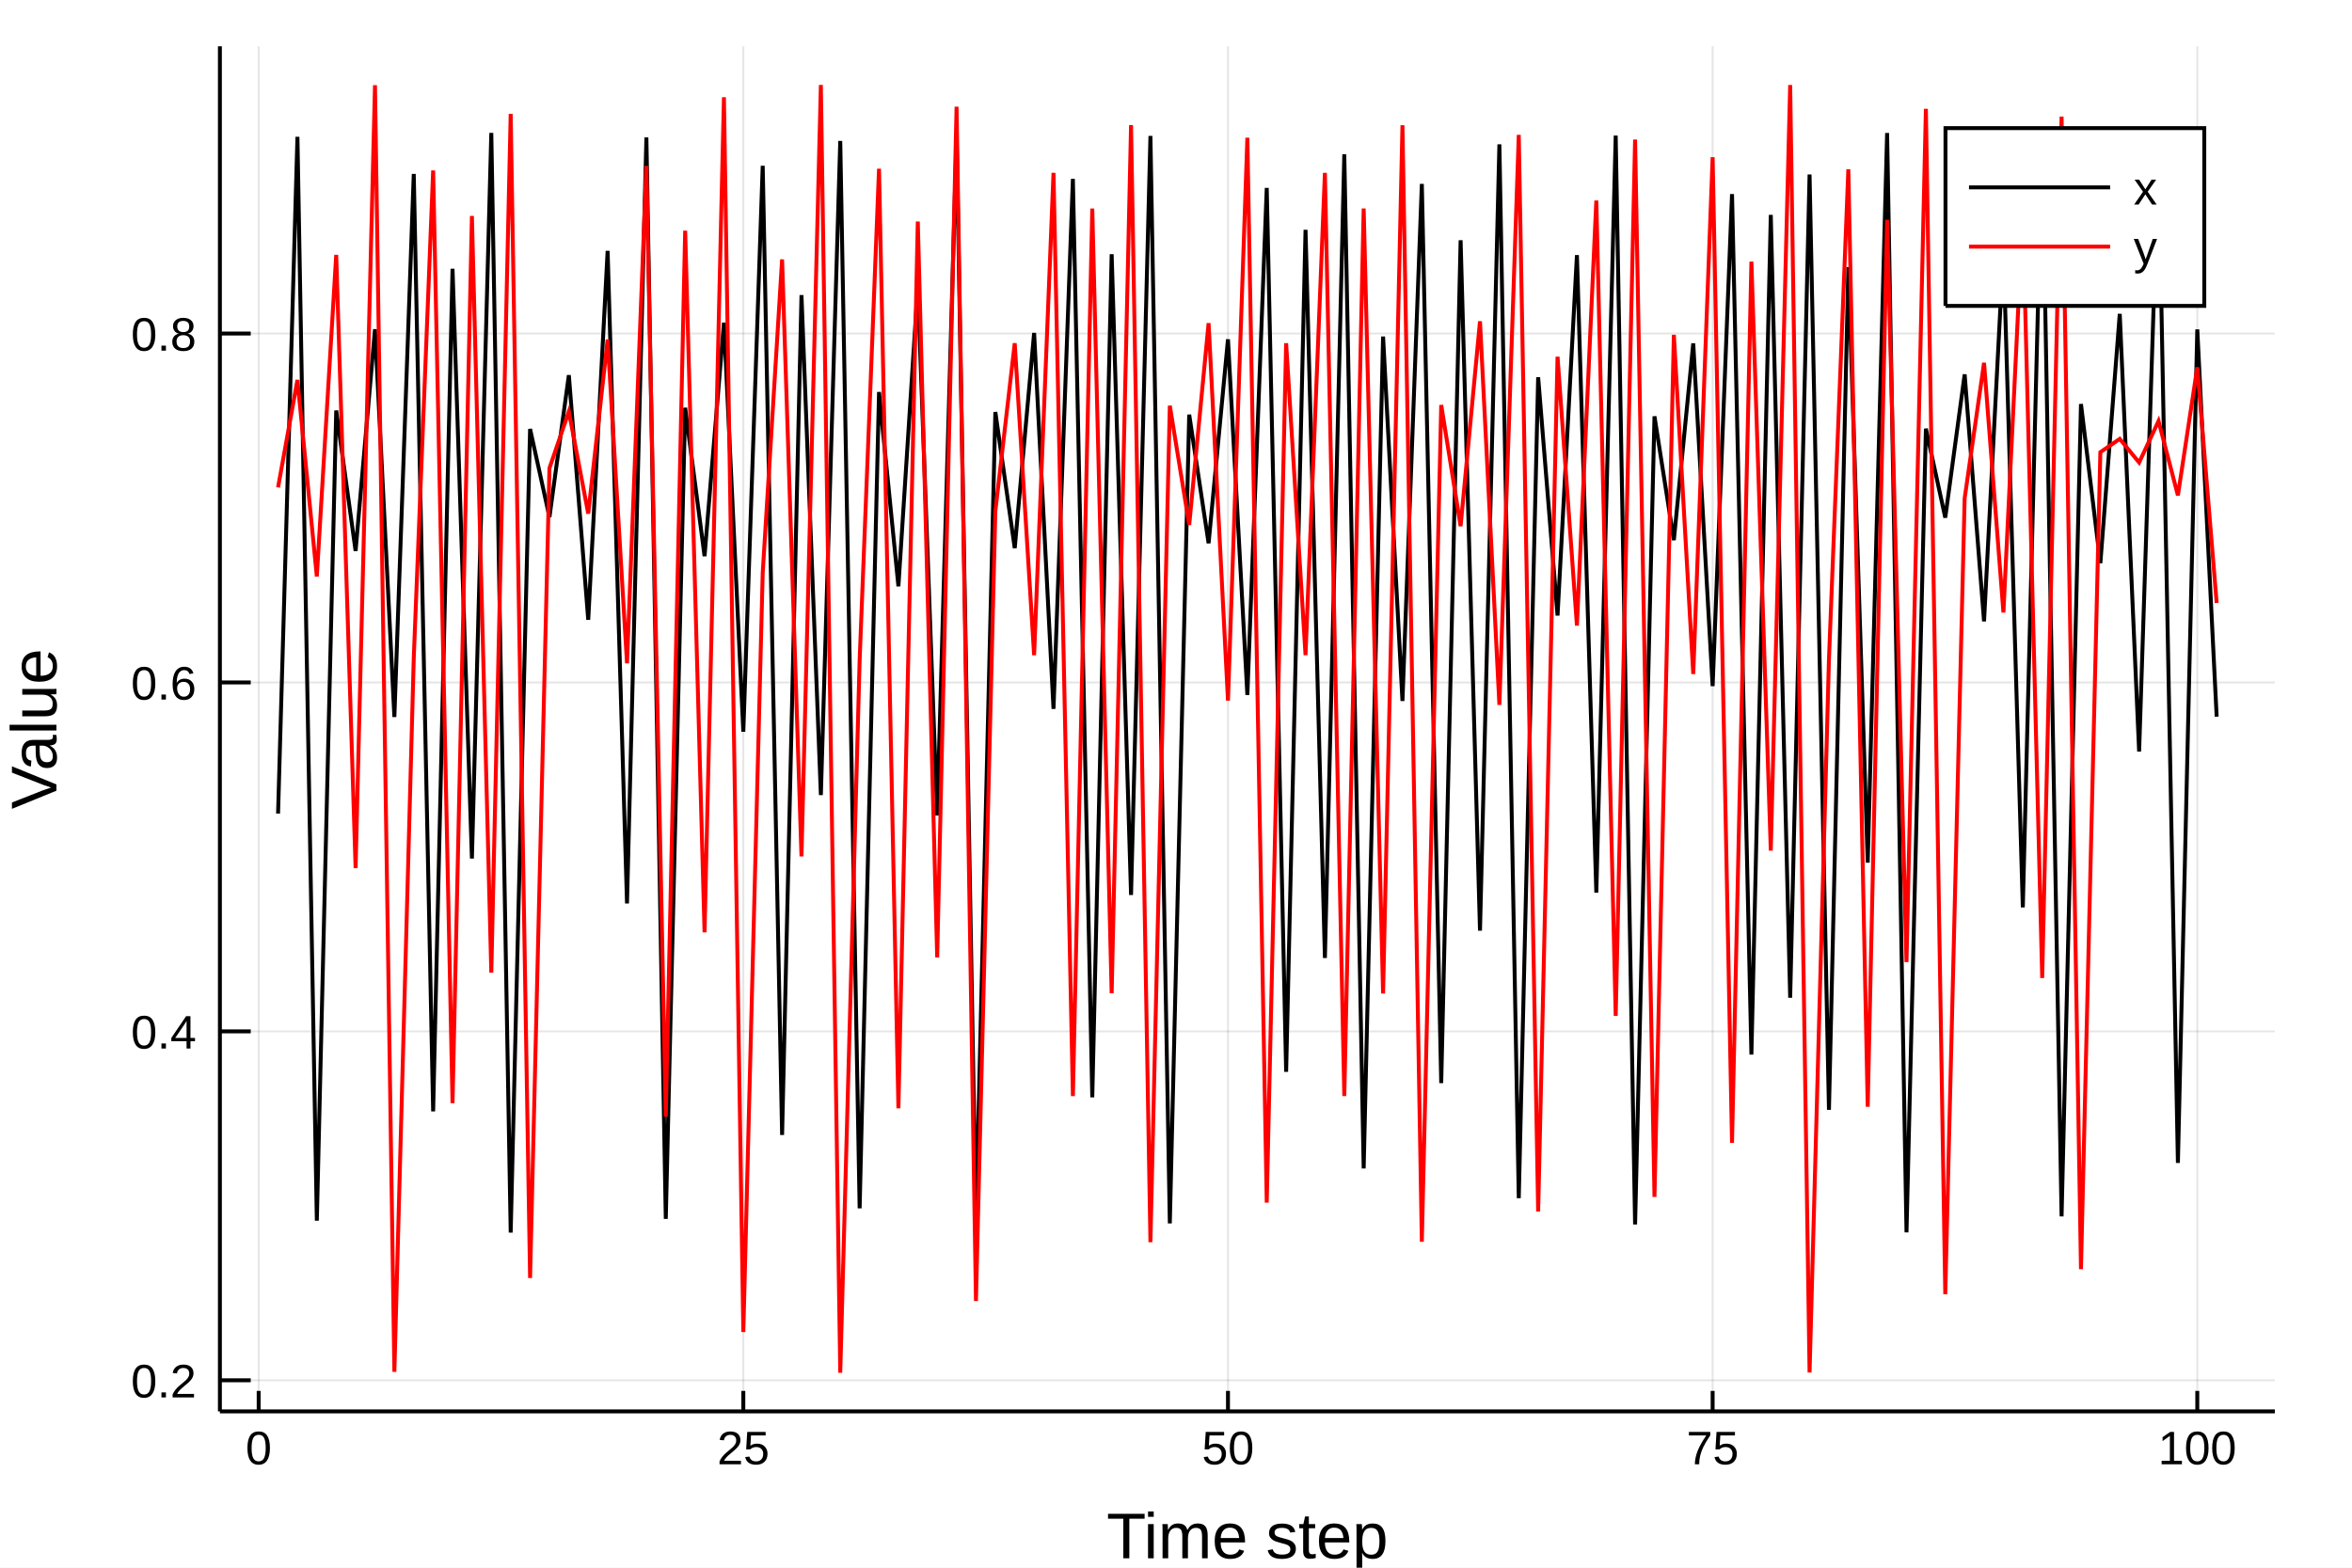
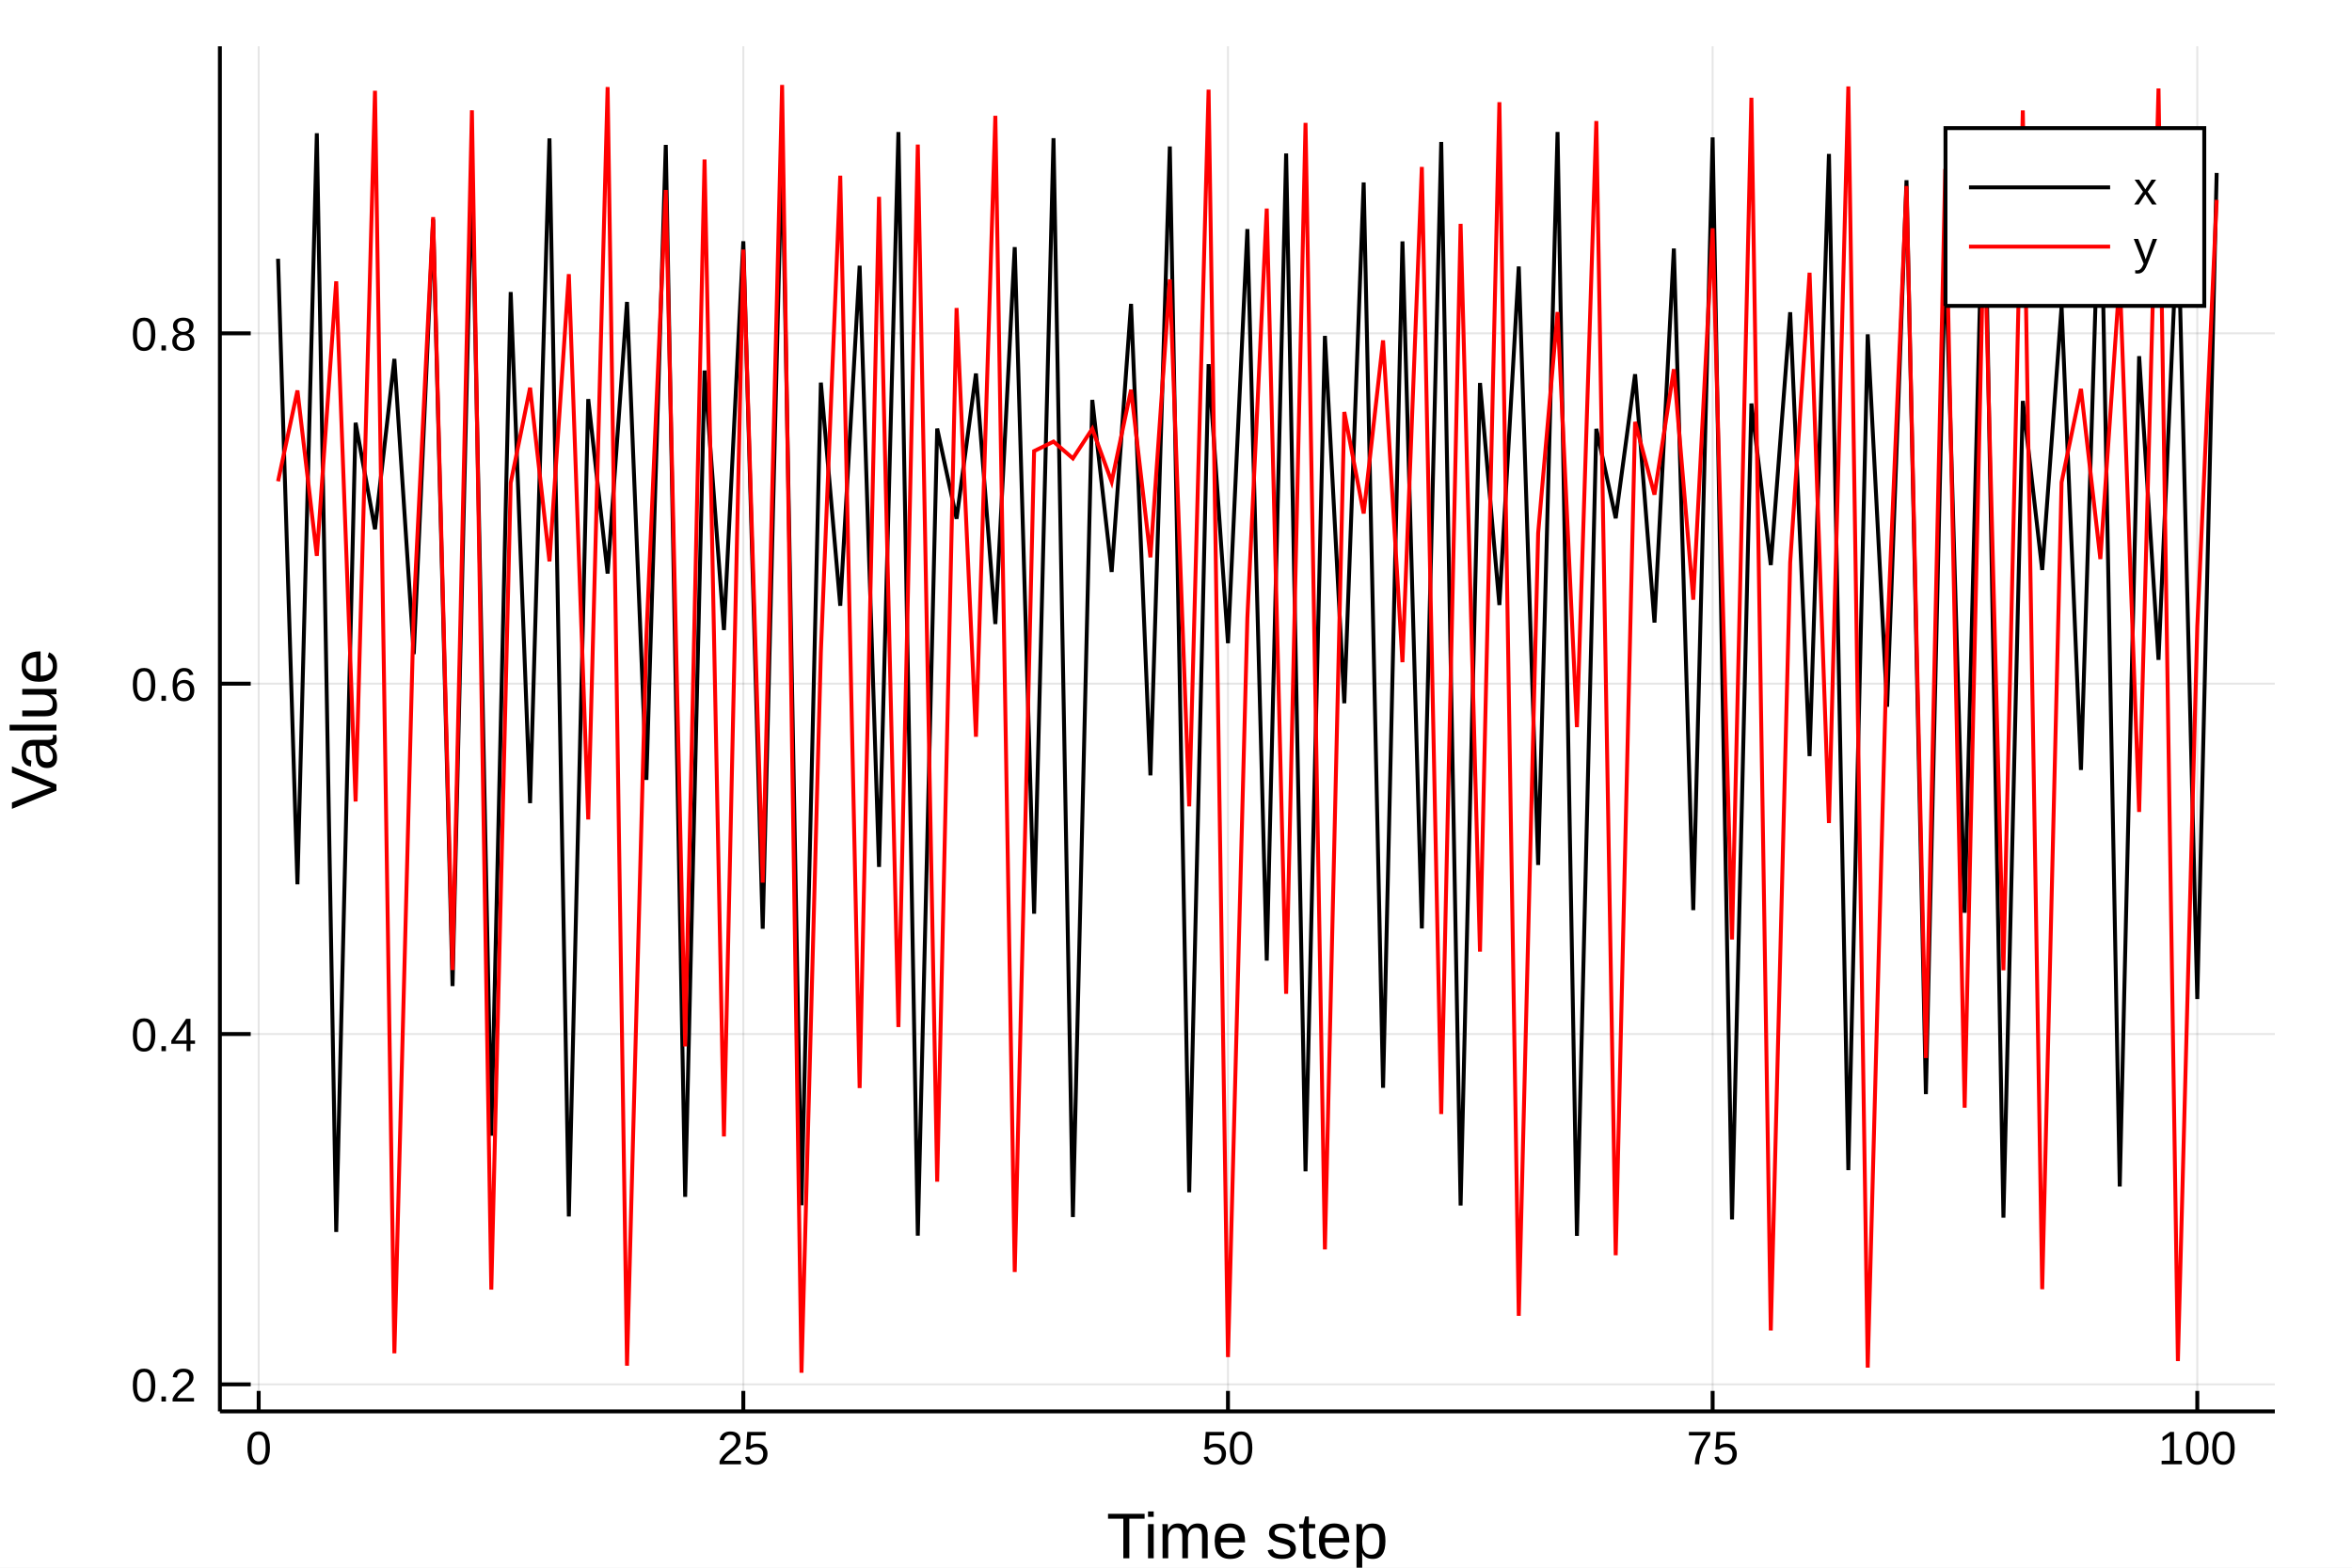
<svg xmlns="http://www.w3.org/2000/svg" width="600" height="400" viewBox="0 0 2400 1600">
  <defs>
-     <clipPath id="clip6400">
+     <clipPath id="clip5900">
      <rect x="0" y="0" width="2400" height="1600" />
    </clipPath>
  </defs>
-   <path clip-path="url(#clip6400)" d=" M0 1600 L2400 1600 L2400 0 L0 0  Z   " fill="#ffffff" fill-rule="evenodd" fill-opacity="1" />
+   <path clip-path="url(#clip5900)" d=" M0 1600 L2400 1600 L2400 0 L0 0  Z   " fill="#ffffff" fill-rule="evenodd" fill-opacity="1" />
  <defs>
-     <clipPath id="clip6401">
+     <clipPath id="clip5901">
      <rect x="480" y="0" width="1681" height="1600" />
    </clipPath>
  </defs>
-   <path clip-path="url(#clip6400)" d=" M224.386 1440.48 L2321.26 1440.48 L2321.26 47.244 L224.386 47.244  Z   " fill="#ffffff" fill-rule="evenodd" fill-opacity="1" />
+   <path clip-path="url(#clip5900)" d=" M224.386 1440.48 L2321.26 1440.48 L2321.26 47.244 L224.386 47.244  Z   " fill="#ffffff" fill-rule="evenodd" fill-opacity="1" />
  <defs>
-     <clipPath id="clip6402">
+     <clipPath id="clip5902">
      <rect x="224" y="47" width="2098" height="1394" />
    </clipPath>
  </defs>
-   <polyline clip-path="url(#clip6402)" style="stroke:#000000; stroke-width:2; stroke-opacity:0.1; fill:none" points="   263.95,1440.48 263.95,47.244    " />
-   <polyline clip-path="url(#clip6402)" style="stroke:#000000; stroke-width:2; stroke-opacity:0.1; fill:none" points="   758.495,1440.48 758.495,47.244    " />
-   <polyline clip-path="url(#clip6402)" style="stroke:#000000; stroke-width:2; stroke-opacity:0.1; fill:none" points="   1253.04,1440.48 1253.04,47.244    " />
-   <polyline clip-path="url(#clip6402)" style="stroke:#000000; stroke-width:2; stroke-opacity:0.1; fill:none" points="   1747.59,1440.48 1747.59,47.244    " />
-   <polyline clip-path="url(#clip6402)" style="stroke:#000000; stroke-width:2; stroke-opacity:0.1; fill:none" points="   2242.13,1440.48 2242.13,47.244    " />
-   <polyline clip-path="url(#clip6402)" style="stroke:#000000; stroke-width:2; stroke-opacity:0.1; fill:none" points="   224.386,1408.73 2321.26,1408.73    " />
-   <polyline clip-path="url(#clip6402)" style="stroke:#000000; stroke-width:2; stroke-opacity:0.1; fill:none" points="   224.386,1052.62 2321.26,1052.62    " />
-   <polyline clip-path="url(#clip6402)" style="stroke:#000000; stroke-width:2; stroke-opacity:0.1; fill:none" points="   224.386,696.511 2321.26,696.511    " />
-   <polyline clip-path="url(#clip6402)" style="stroke:#000000; stroke-width:2; stroke-opacity:0.1; fill:none" points="   224.386,340.402 2321.26,340.402    " />
-   <polyline clip-path="url(#clip6400)" style="stroke:#000000; stroke-width:4; stroke-opacity:1; fill:none" points="   224.386,1440.48 2321.26,1440.48    " />
-   <polyline clip-path="url(#clip6400)" style="stroke:#000000; stroke-width:4; stroke-opacity:1; fill:none" points="   224.386,1440.48 224.386,47.244    " />
-   <polyline clip-path="url(#clip6400)" style="stroke:#000000; stroke-width:4; stroke-opacity:1; fill:none" points="   263.95,1440.48 263.95,1419.58    " />
-   <polyline clip-path="url(#clip6400)" style="stroke:#000000; stroke-width:4; stroke-opacity:1; fill:none" points="   758.495,1440.48 758.495,1419.58    " />
-   <polyline clip-path="url(#clip6400)" style="stroke:#000000; stroke-width:4; stroke-opacity:1; fill:none" points="   1253.04,1440.48 1253.04,1419.58    " />
-   <polyline clip-path="url(#clip6400)" style="stroke:#000000; stroke-width:4; stroke-opacity:1; fill:none" points="   1747.59,1440.48 1747.59,1419.58    " />
-   <polyline clip-path="url(#clip6400)" style="stroke:#000000; stroke-width:4; stroke-opacity:1; fill:none" points="   2242.13,1440.48 2242.13,1419.58    " />
-   <polyline clip-path="url(#clip6400)" style="stroke:#000000; stroke-width:4; stroke-opacity:1; fill:none" points="   224.386,1408.73 255.839,1408.73    " />
-   <polyline clip-path="url(#clip6400)" style="stroke:#000000; stroke-width:4; stroke-opacity:1; fill:none" points="   224.386,1052.62 255.839,1052.62    " />
-   <polyline clip-path="url(#clip6400)" style="stroke:#000000; stroke-width:4; stroke-opacity:1; fill:none" points="   224.386,696.511 255.839,696.511    " />
-   <polyline clip-path="url(#clip6400)" style="stroke:#000000; stroke-width:4; stroke-opacity:1; fill:none" points="   224.386,340.402 255.839,340.402    " />
-   <g clip-path="url(#clip6400)">
+   <polyline clip-path="url(#clip5902)" style="stroke:#000000; stroke-width:2; stroke-opacity:0.1; fill:none" points="   263.95,1440.48 263.95,47.244    " />
+   <polyline clip-path="url(#clip5902)" style="stroke:#000000; stroke-width:2; stroke-opacity:0.1; fill:none" points="   758.495,1440.48 758.495,47.244    " />
+   <polyline clip-path="url(#clip5902)" style="stroke:#000000; stroke-width:2; stroke-opacity:0.1; fill:none" points="   1253.04,1440.48 1253.04,47.244    " />
+   <polyline clip-path="url(#clip5902)" style="stroke:#000000; stroke-width:2; stroke-opacity:0.1; fill:none" points="   1747.59,1440.48 1747.59,47.244    " />
+   <polyline clip-path="url(#clip5902)" style="stroke:#000000; stroke-width:2; stroke-opacity:0.1; fill:none" points="   2242.13,1440.48 2242.13,47.244    " />
+   <polyline clip-path="url(#clip5902)" style="stroke:#000000; stroke-width:2; stroke-opacity:0.1; fill:none" points="   224.386,1412.9 2321.26,1412.9    " />
+   <polyline clip-path="url(#clip5902)" style="stroke:#000000; stroke-width:2; stroke-opacity:0.1; fill:none" points="   224.386,1055.34 2321.26,1055.34    " />
+   <polyline clip-path="url(#clip5902)" style="stroke:#000000; stroke-width:2; stroke-opacity:0.1; fill:none" points="   224.386,697.767 2321.26,697.767    " />
+   <polyline clip-path="url(#clip5902)" style="stroke:#000000; stroke-width:2; stroke-opacity:0.1; fill:none" points="   224.386,340.199 2321.26,340.199    " />
+   <polyline clip-path="url(#clip5900)" style="stroke:#000000; stroke-width:4; stroke-opacity:1; fill:none" points="   224.386,1440.48 2321.26,1440.48    " />
+   <polyline clip-path="url(#clip5900)" style="stroke:#000000; stroke-width:4; stroke-opacity:1; fill:none" points="   224.386,1440.48 224.386,47.244    " />
+   <polyline clip-path="url(#clip5900)" style="stroke:#000000; stroke-width:4; stroke-opacity:1; fill:none" points="   263.95,1440.48 263.95,1419.58    " />
+   <polyline clip-path="url(#clip5900)" style="stroke:#000000; stroke-width:4; stroke-opacity:1; fill:none" points="   758.495,1440.48 758.495,1419.58    " />
+   <polyline clip-path="url(#clip5900)" style="stroke:#000000; stroke-width:4; stroke-opacity:1; fill:none" points="   1253.04,1440.48 1253.04,1419.58    " />
+   <polyline clip-path="url(#clip5900)" style="stroke:#000000; stroke-width:4; stroke-opacity:1; fill:none" points="   1747.59,1440.48 1747.59,1419.58    " />
+   <polyline clip-path="url(#clip5900)" style="stroke:#000000; stroke-width:4; stroke-opacity:1; fill:none" points="   2242.13,1440.48 2242.13,1419.58    " />
+   <polyline clip-path="url(#clip5900)" style="stroke:#000000; stroke-width:4; stroke-opacity:1; fill:none" points="   224.386,1412.9 255.839,1412.9    " />
+   <polyline clip-path="url(#clip5900)" style="stroke:#000000; stroke-width:4; stroke-opacity:1; fill:none" points="   224.386,1055.34 255.839,1055.34    " />
+   <polyline clip-path="url(#clip5900)" style="stroke:#000000; stroke-width:4; stroke-opacity:1; fill:none" points="   224.386,697.767 255.839,697.767    " />
+   <polyline clip-path="url(#clip5900)" style="stroke:#000000; stroke-width:4; stroke-opacity:1; fill:none" points="   224.386,340.199 255.839,340.199    " />
+   <g clip-path="url(#clip5900)">
    <text style="fill:#000000; fill-opacity:1; font-family:Arial,Helvetica Neue,Helvetica,sans-serif; font-size:48px; text-anchor:middle;" transform="rotate(0, 263.95, 1494.48)" x="263.95" y="1494.48">0</text>
  </g>
-   <g clip-path="url(#clip6400)">
+   <g clip-path="url(#clip5900)">
    <text style="fill:#000000; fill-opacity:1; font-family:Arial,Helvetica Neue,Helvetica,sans-serif; font-size:48px; text-anchor:middle;" transform="rotate(0, 758.495, 1494.48)" x="758.495" y="1494.48">25</text>
  </g>
-   <g clip-path="url(#clip6400)">
+   <g clip-path="url(#clip5900)">
    <text style="fill:#000000; fill-opacity:1; font-family:Arial,Helvetica Neue,Helvetica,sans-serif; font-size:48px; text-anchor:middle;" transform="rotate(0, 1253.04, 1494.48)" x="1253.04" y="1494.48">50</text>
  </g>
-   <g clip-path="url(#clip6400)">
+   <g clip-path="url(#clip5900)">
    <text style="fill:#000000; fill-opacity:1; font-family:Arial,Helvetica Neue,Helvetica,sans-serif; font-size:48px; text-anchor:middle;" transform="rotate(0, 1747.59, 1494.48)" x="1747.59" y="1494.48">75</text>
  </g>
-   <g clip-path="url(#clip6400)">
+   <g clip-path="url(#clip5900)">
    <text style="fill:#000000; fill-opacity:1; font-family:Arial,Helvetica Neue,Helvetica,sans-serif; font-size:48px; text-anchor:middle;" transform="rotate(0, 2242.13, 1494.48)" x="2242.13" y="1494.48">100</text>
  </g>
-   <g clip-path="url(#clip6400)">
-     <text style="fill:#000000; fill-opacity:1; font-family:Arial,Helvetica Neue,Helvetica,sans-serif; font-size:48px; text-anchor:end;" transform="rotate(0, 200.386, 1426.23)" x="200.386" y="1426.23">0.2</text>
+   <g clip-path="url(#clip5900)">
+     <text style="fill:#000000; fill-opacity:1; font-family:Arial,Helvetica Neue,Helvetica,sans-serif; font-size:48px; text-anchor:end;" transform="rotate(0, 200.386, 1430.4)" x="200.386" y="1430.4">0.2</text>
  </g>
-   <g clip-path="url(#clip6400)">
-     <text style="fill:#000000; fill-opacity:1; font-family:Arial,Helvetica Neue,Helvetica,sans-serif; font-size:48px; text-anchor:end;" transform="rotate(0, 200.386, 1070.12)" x="200.386" y="1070.12">0.4</text>
+   <g clip-path="url(#clip5900)">
+     <text style="fill:#000000; fill-opacity:1; font-family:Arial,Helvetica Neue,Helvetica,sans-serif; font-size:48px; text-anchor:end;" transform="rotate(0, 200.386, 1072.84)" x="200.386" y="1072.84">0.4</text>
  </g>
-   <g clip-path="url(#clip6400)">
-     <text style="fill:#000000; fill-opacity:1; font-family:Arial,Helvetica Neue,Helvetica,sans-serif; font-size:48px; text-anchor:end;" transform="rotate(0, 200.386, 714.011)" x="200.386" y="714.011">0.6</text>
+   <g clip-path="url(#clip5900)">
+     <text style="fill:#000000; fill-opacity:1; font-family:Arial,Helvetica Neue,Helvetica,sans-serif; font-size:48px; text-anchor:end;" transform="rotate(0, 200.386, 715.267)" x="200.386" y="715.267">0.6</text>
  </g>
-   <g clip-path="url(#clip6400)">
-     <text style="fill:#000000; fill-opacity:1; font-family:Arial,Helvetica Neue,Helvetica,sans-serif; font-size:48px; text-anchor:end;" transform="rotate(0, 200.386, 357.902)" x="200.386" y="357.902">0.8</text>
+   <g clip-path="url(#clip5900)">
+     <text style="fill:#000000; fill-opacity:1; font-family:Arial,Helvetica Neue,Helvetica,sans-serif; font-size:48px; text-anchor:end;" transform="rotate(0, 200.386, 357.699)" x="200.386" y="357.699">0.8</text>
  </g>
-   <g clip-path="url(#clip6400)">
+   <g clip-path="url(#clip5900)">
    <text style="fill:#000000; fill-opacity:1; font-family:Arial,Helvetica Neue,Helvetica,sans-serif; font-size:66px; text-anchor:middle;" transform="rotate(0, 1272.82, 1590.4)" x="1272.82" y="1590.4">Time step</text>
  </g>
-   <g clip-path="url(#clip6400)">
+   <g clip-path="url(#clip5900)">
    <text style="fill:#000000; fill-opacity:1; font-family:Arial,Helvetica Neue,Helvetica,sans-serif; font-size:66px; text-anchor:middle;" transform="rotate(-90, 57.6, 743.863)" x="57.6" y="743.863">Value</text>
  </g>
-   <polyline clip-path="url(#clip6402)" style="stroke:#000000; stroke-width:4; stroke-opacity:1; fill:none" points="   283.732,830.348 303.513,139.659 323.295,1245.82 343.077,418.954 362.859,562.334 382.641,336.032 402.423,731.787 422.204,177.543 441.986,1134.31 461.768,274.32    481.55,876.244 501.332,135.645 521.114,1257.98 540.895,437.814 560.677,527.74 580.459,382.898 600.241,632.543 620.023,256.043 639.805,922.031 659.586,140.271    679.368,1243.97 699.15,416.139 718.932,567.623 738.714,329.3 758.495,746.784 778.277,169.203 798.059,1158.35 817.841,301.182 837.623,811.439 857.405,143.831    877.186,1233.25 896.968,400.094 916.75,598.391 936.532,292.421 956.314,832.25 976.096,139.32 995.877,1246.84 1015.66,420.516 1035.44,559.413 1055.22,339.799    1075,723.476 1094.79,182.564 1114.57,1119.97 1134.35,259.436 1154.13,913.428 1173.91,138.744 1193.7,1248.58 1213.48,423.189 1233.26,554.439 1253.04,346.294    1272.82,709.283 1292.6,191.794 1312.39,1093.89 1332.17,234.52 1351.95,977.714 1371.73,157.51 1391.51,1192.54 1411.3,343.471 1431.08,715.431 1450.86,187.694    1470.64,1105.43 1490.42,245.2 1510.2,949.844 1529.99,147.288 1549.77,1222.89 1569.55,385.035 1589.33,628.233 1609.11,260.37 1628.9,911.067 1648.68,138.379    1668.46,1249.69 1688.24,424.893 1708.02,551.284 1727.81,350.468 1747.59,700.255 1767.37,198.096 1787.15,1076.28 1806.93,219.281 1826.71,1018.29 1846.5,178.101    1866.28,1132.71 1886.06,272.621 1905.84,880.442 1925.62,135.711 1945.41,1257.78 1965.19,437.502 1984.97,528.301 2004.75,382.099 2024.53,634.159 2044.31,254.441    2064.1,926.111 2083.88,141.101 2103.66,1241.46 2123.44,412.348 2143.22,574.799 2163.01,320.352 2182.79,767.008 2202.57,159.42 2222.35,1186.92 2242.13,336.188    2261.91,731.442    " />
-   <polyline clip-path="url(#clip6402)" style="stroke:#ff0000; stroke-width:4; stroke-opacity:1; fill:none" points="   283.732,497.443 303.513,387.804 323.295,588.348 343.077,260.127 362.859,886.041 382.641,86.954 402.423,1400.12 422.204,671.505 441.986,173.979 461.768,1125.9    481.55,220.429 501.332,992.668 521.114,116.208 540.895,1304.37 560.677,477.805 580.459,419.982 600.241,524.212 620.023,346.571 639.805,676.939 659.586,169.37    679.368,1139.63 699.15,235.432 718.932,951.586 738.714,99.235 758.495,1359.48 778.277,584.55 798.059,264.761 817.841,874.028 837.623,86.675 857.405,1401.05    877.186,673.573 896.968,172.211 916.75,1131.16 936.532,226.08 956.314,977.084 976.096,108.928 995.877,1327.86 1015.66,521.727 1035.44,350.272 1055.22,668.694    1075,176.414 1094.79,1118.69 1114.57,212.866 1134.35,1013.74 1154.13,127.687 1173.91,1267.78 1193.7,414.05 1213.48,535.705 1233.26,329.8 1253.04,715.034    1272.82,140.561 1292.6,1227.41 1312.39,350.285 1332.17,668.664 1351.95,176.439 1371.73,1118.62 1391.51,212.787 1411.3,1013.96 1431.08,127.816 1450.86,1267.37    1470.64,413.372 1490.42,537.03 1510.2,327.902 1529.99,719.419 1549.77,137.64 1569.55,1236.51 1589.33,364.056 1609.11,638.493 1628.9,204.674 1648.68,1036.84    1668.46,142.429 1688.24,1221.61 1708.02,341.693 1727.81,687.897 1747.59,160.454 1767.37,1166.42 1787.15,267.027 1806.93,868.188 1826.71,86.761 1846.5,1400.77    1866.28,672.937 1886.06,172.753 1905.84,1129.55 1925.62,224.334 1945.41,981.883 1965.19,111.06 1984.97,1320.95 2004.75,508.576 2024.53,370.288 2044.31,625.103    2064.1,218.44 2083.88,998.187 2103.66,119.033 2123.44,1295.31 2143.22,461.497 2163.01,447.944 2182.79,472.04 2202.57,429.738 2222.35,505.633 2242.13,374.866    2261.91,615.37    " />
-   <path clip-path="url(#clip6400)" d=" M1985.19 312.204 L2249.26 312.204 L2249.26 130.764 L1985.19 130.764  Z   " fill="#ffffff" fill-rule="evenodd" fill-opacity="1" />
-   <polyline clip-path="url(#clip6400)" style="stroke:#000000; stroke-width:4; stroke-opacity:1; fill:none" points="   1985.19,312.204 2249.26,312.204 2249.26,130.764 1985.19,130.764 1985.19,312.204    " />
-   <polyline clip-path="url(#clip6400)" style="stroke:#000000; stroke-width:4; stroke-opacity:1; fill:none" points="   2009.19,191.244 2153.19,191.244    " />
-   <g clip-path="url(#clip6400)">
+   <polyline clip-path="url(#clip5902)" style="stroke:#000000; stroke-width:4; stroke-opacity:1; fill:none" points="   283.732,264.086 303.513,902.516 323.295,135.977 343.077,1257.36 362.859,431.471 382.641,540.133 402.423,366.29 422.204,667.61 441.986,223.97 461.768,1006.41    481.55,169.118 501.332,1159.12 521.114,298.058 540.895,819.689 560.677,141.216 580.459,1241.53 600.241,407.304 620.023,585.368 639.805,308.171 659.586,795.945    679.368,147.898 699.15,1221.51 718.932,378.199 738.714,643.021 758.495,246.242 778.277,947.914 798.059,145.023 817.841,1230.1 837.623,390.491 857.405,618.249    877.186,271.185 896.968,884.818 916.75,134.737 936.532,1261.13 956.314,437.368 976.096,529.458 995.877,381.227 1015.66,636.86 1035.44,252.211 1055.22,932.583    1075,141.025 1094.79,1242.11 1114.57,408.168 1134.35,583.71 1154.13,310.154 1173.91,791.34 1193.7,149.462 1213.48,1216.85 1233.26,371.663 1253.04,656.444    1272.82,233.776 1292.6,980.402 1312.39,156.676 1332.17,1195.48 1351.95,342.824 1371.73,717.762 1391.51,186.215 1411.3,1110.2 1431.08,246.358 1450.86,947.615    1470.64,144.935 1490.42,1230.37 1510.2,390.869 1529.99,617.496 1549.77,271.981 1569.55,882.845 1589.33,134.678 1609.11,1261.31 1628.9,437.65 1648.68,528.952    1668.46,381.947 1688.24,635.402 1708.02,253.646 1727.81,928.92 1747.59,140.212 1767.37,1244.56 1787.15,411.847 1806.93,576.683 1826.71,318.681 1846.5,771.715    1866.28,157.097 1886.06,1194.24 1905.84,341.207 1925.62,721.301 1945.41,183.939 1965.19,1116.64 1984.97,252.606 2004.75,931.575 2024.53,140.795 2044.31,1242.8    2064.1,409.203 2083.88,581.728 2103.66,312.539 2123.44,785.821 2143.22,151.45 2163.01,1210.94 2182.79,363.501 2202.57,673.453 2222.35,219.04 2242.13,1019.63    2261.91,176.505    " />
+   <polyline clip-path="url(#clip5902)" style="stroke:#ff0000; stroke-width:4; stroke-opacity:1; fill:none" points="   283.732,491.219 303.513,398.532 323.295,567.273 343.077,287.135 362.859,818.015 382.641,92.657 402.423,1381.2 422.204,622.452 441.986,221.583 461.768,990.025    481.55,112.584 501.332,1316.16 521.114,492.949 540.895,395.726 560.677,572.945 580.459,279.804 600.241,836.352 620.023,88.839 639.805,1393.85 659.586,649.717    679.368,193.932 699.15,1068.02 718.932,162.734 738.714,1159.88 758.495,254.709 778.277,900.837 798.059,86.675 817.841,1401.05 837.623,665.532 857.405,179.33    877.186,1110.5 896.968,200.847 916.75,1048.21 936.532,147.566 956.314,1206.03 976.096,314.342 995.877,751.945 1015.66,118.173 1035.44,1298.22 1055.22,460.363    1075,450.683 1094.79,467.871 1114.57,437.624 1134.35,491.685 1154.13,397.775 1173.91,568.799 1193.7,285.148 1213.48,822.962 1233.26,91.488 1253.04,1385.07    1272.82,630.719 1292.6,212.867 1312.39,1014.26 1332.17,125.42 1351.95,1275.15 1371.73,420.463 1391.51,524.074 1411.3,347.416 1431.08,675.832 1450.86,170.387    1470.64,1136.97 1490.42,228.436 1510.2,971.193 1529.99,104.319 1549.77,1342.93 1569.55,544.096 1589.33,318.498 1609.11,742.126 1628.9,123.536 1648.68,1281.13    1668.46,430.583 1688.24,504.824 1708.02,376.813 1727.81,612.052 1747.59,232.955 1767.37,958.884 1787.15,99.726 1806.93,1357.94 1826.71,574.083 1846.5,278.35    1866.28,840.015 1886.06,88.247 1905.84,1395.82 1925.62,654.023 1945.41,189.852 1965.19,1079.8 1984.97,172.54 2004.75,1130.57 2024.53,221.491 2044.31,990.278    2064.1,112.705 2083.88,1315.77 2103.66,492.224 2123.44,396.901 2143.22,570.567 2163.01,282.861 2182.79,828.677 2202.57,90.265 2222.35,1389.12 2242.13,639.444    2261.91,203.983    " />
+   <path clip-path="url(#clip5900)" d=" M1985.19 312.204 L2249.26 312.204 L2249.26 130.764 L1985.19 130.764  Z   " fill="#ffffff" fill-rule="evenodd" fill-opacity="1" />
+   <polyline clip-path="url(#clip5900)" style="stroke:#000000; stroke-width:4; stroke-opacity:1; fill:none" points="   1985.19,312.204 2249.26,312.204 2249.26,130.764 1985.19,130.764 1985.19,312.204    " />
+   <polyline clip-path="url(#clip5900)" style="stroke:#000000; stroke-width:4; stroke-opacity:1; fill:none" points="   2009.19,191.244 2153.19,191.244    " />
+   <g clip-path="url(#clip5900)">
    <text style="fill:#000000; fill-opacity:1; font-family:Arial,Helvetica Neue,Helvetica,sans-serif; font-size:48px; text-anchor:start;" transform="rotate(0, 2177.19, 208.744)" x="2177.19" y="208.744">x</text>
  </g>
-   <polyline clip-path="url(#clip6400)" style="stroke:#ff0000; stroke-width:4; stroke-opacity:1; fill:none" points="   2009.19,251.724 2153.19,251.724    " />
-   <g clip-path="url(#clip6400)">
+   <polyline clip-path="url(#clip5900)" style="stroke:#ff0000; stroke-width:4; stroke-opacity:1; fill:none" points="   2009.19,251.724 2153.19,251.724    " />
+   <g clip-path="url(#clip5900)">
    <text style="fill:#000000; fill-opacity:1; font-family:Arial,Helvetica Neue,Helvetica,sans-serif; font-size:48px; text-anchor:start;" transform="rotate(0, 2177.19, 269.224)" x="2177.19" y="269.224">y</text>
  </g>
</svg>
